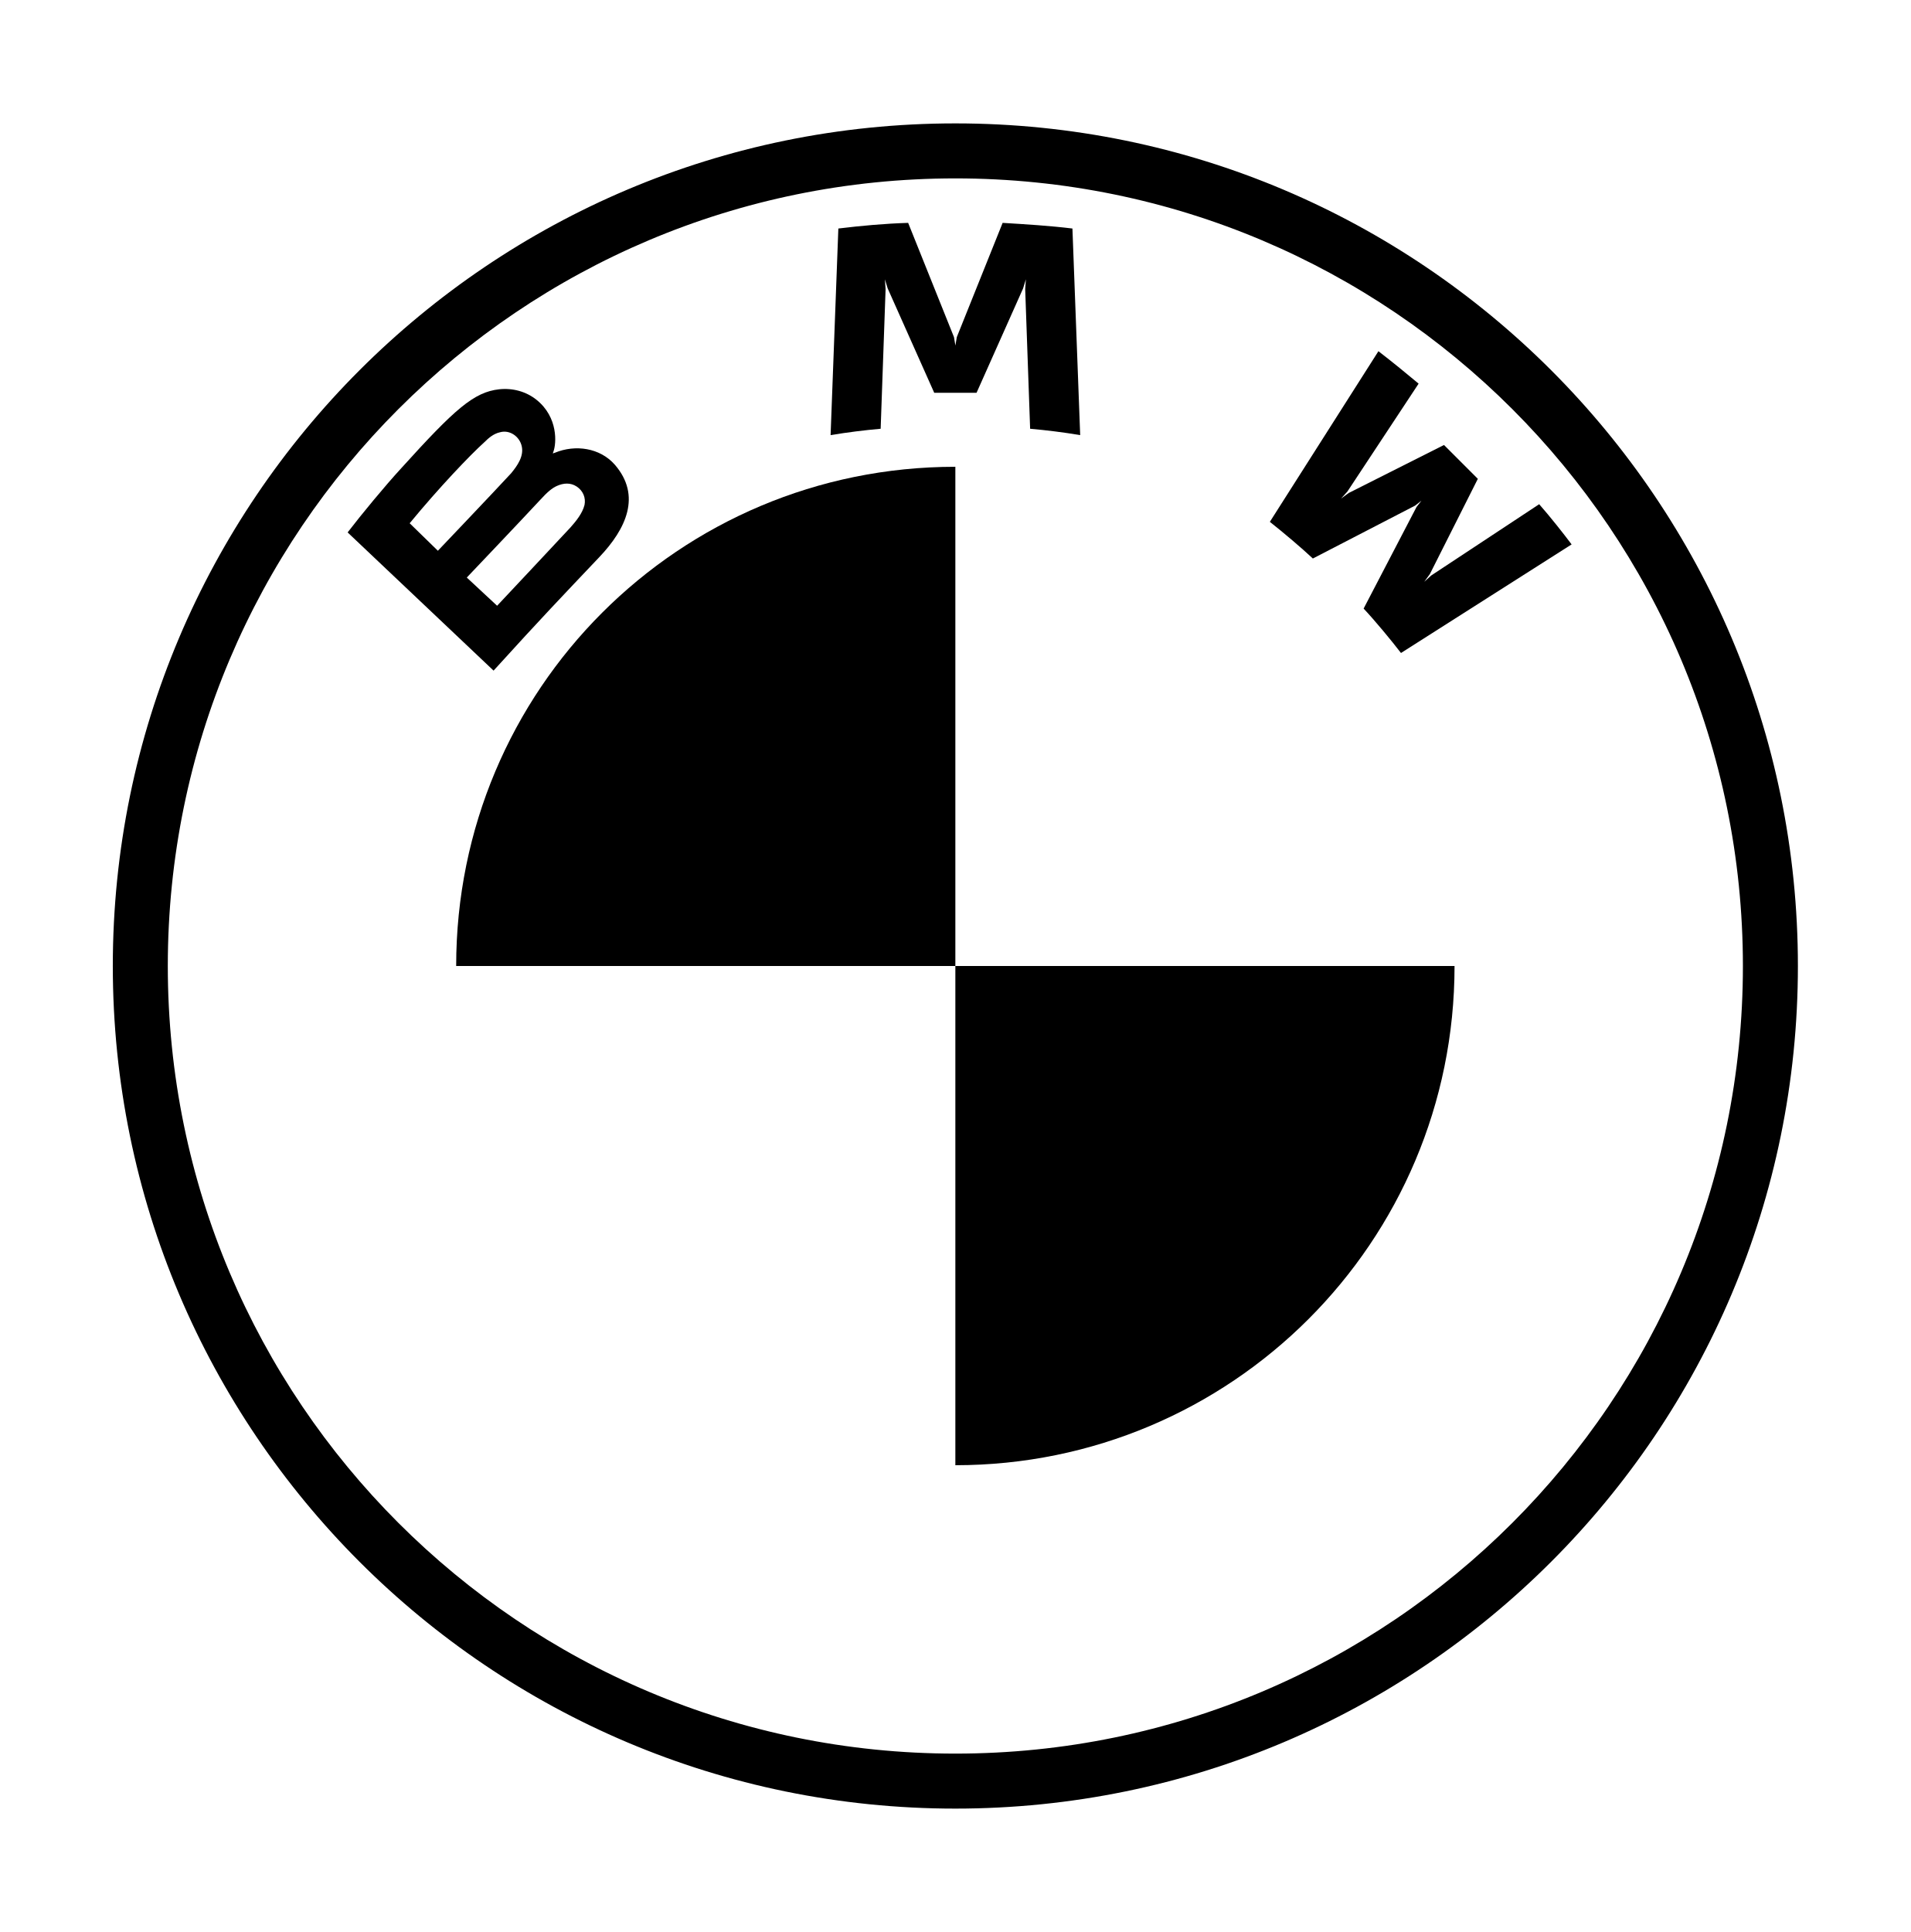
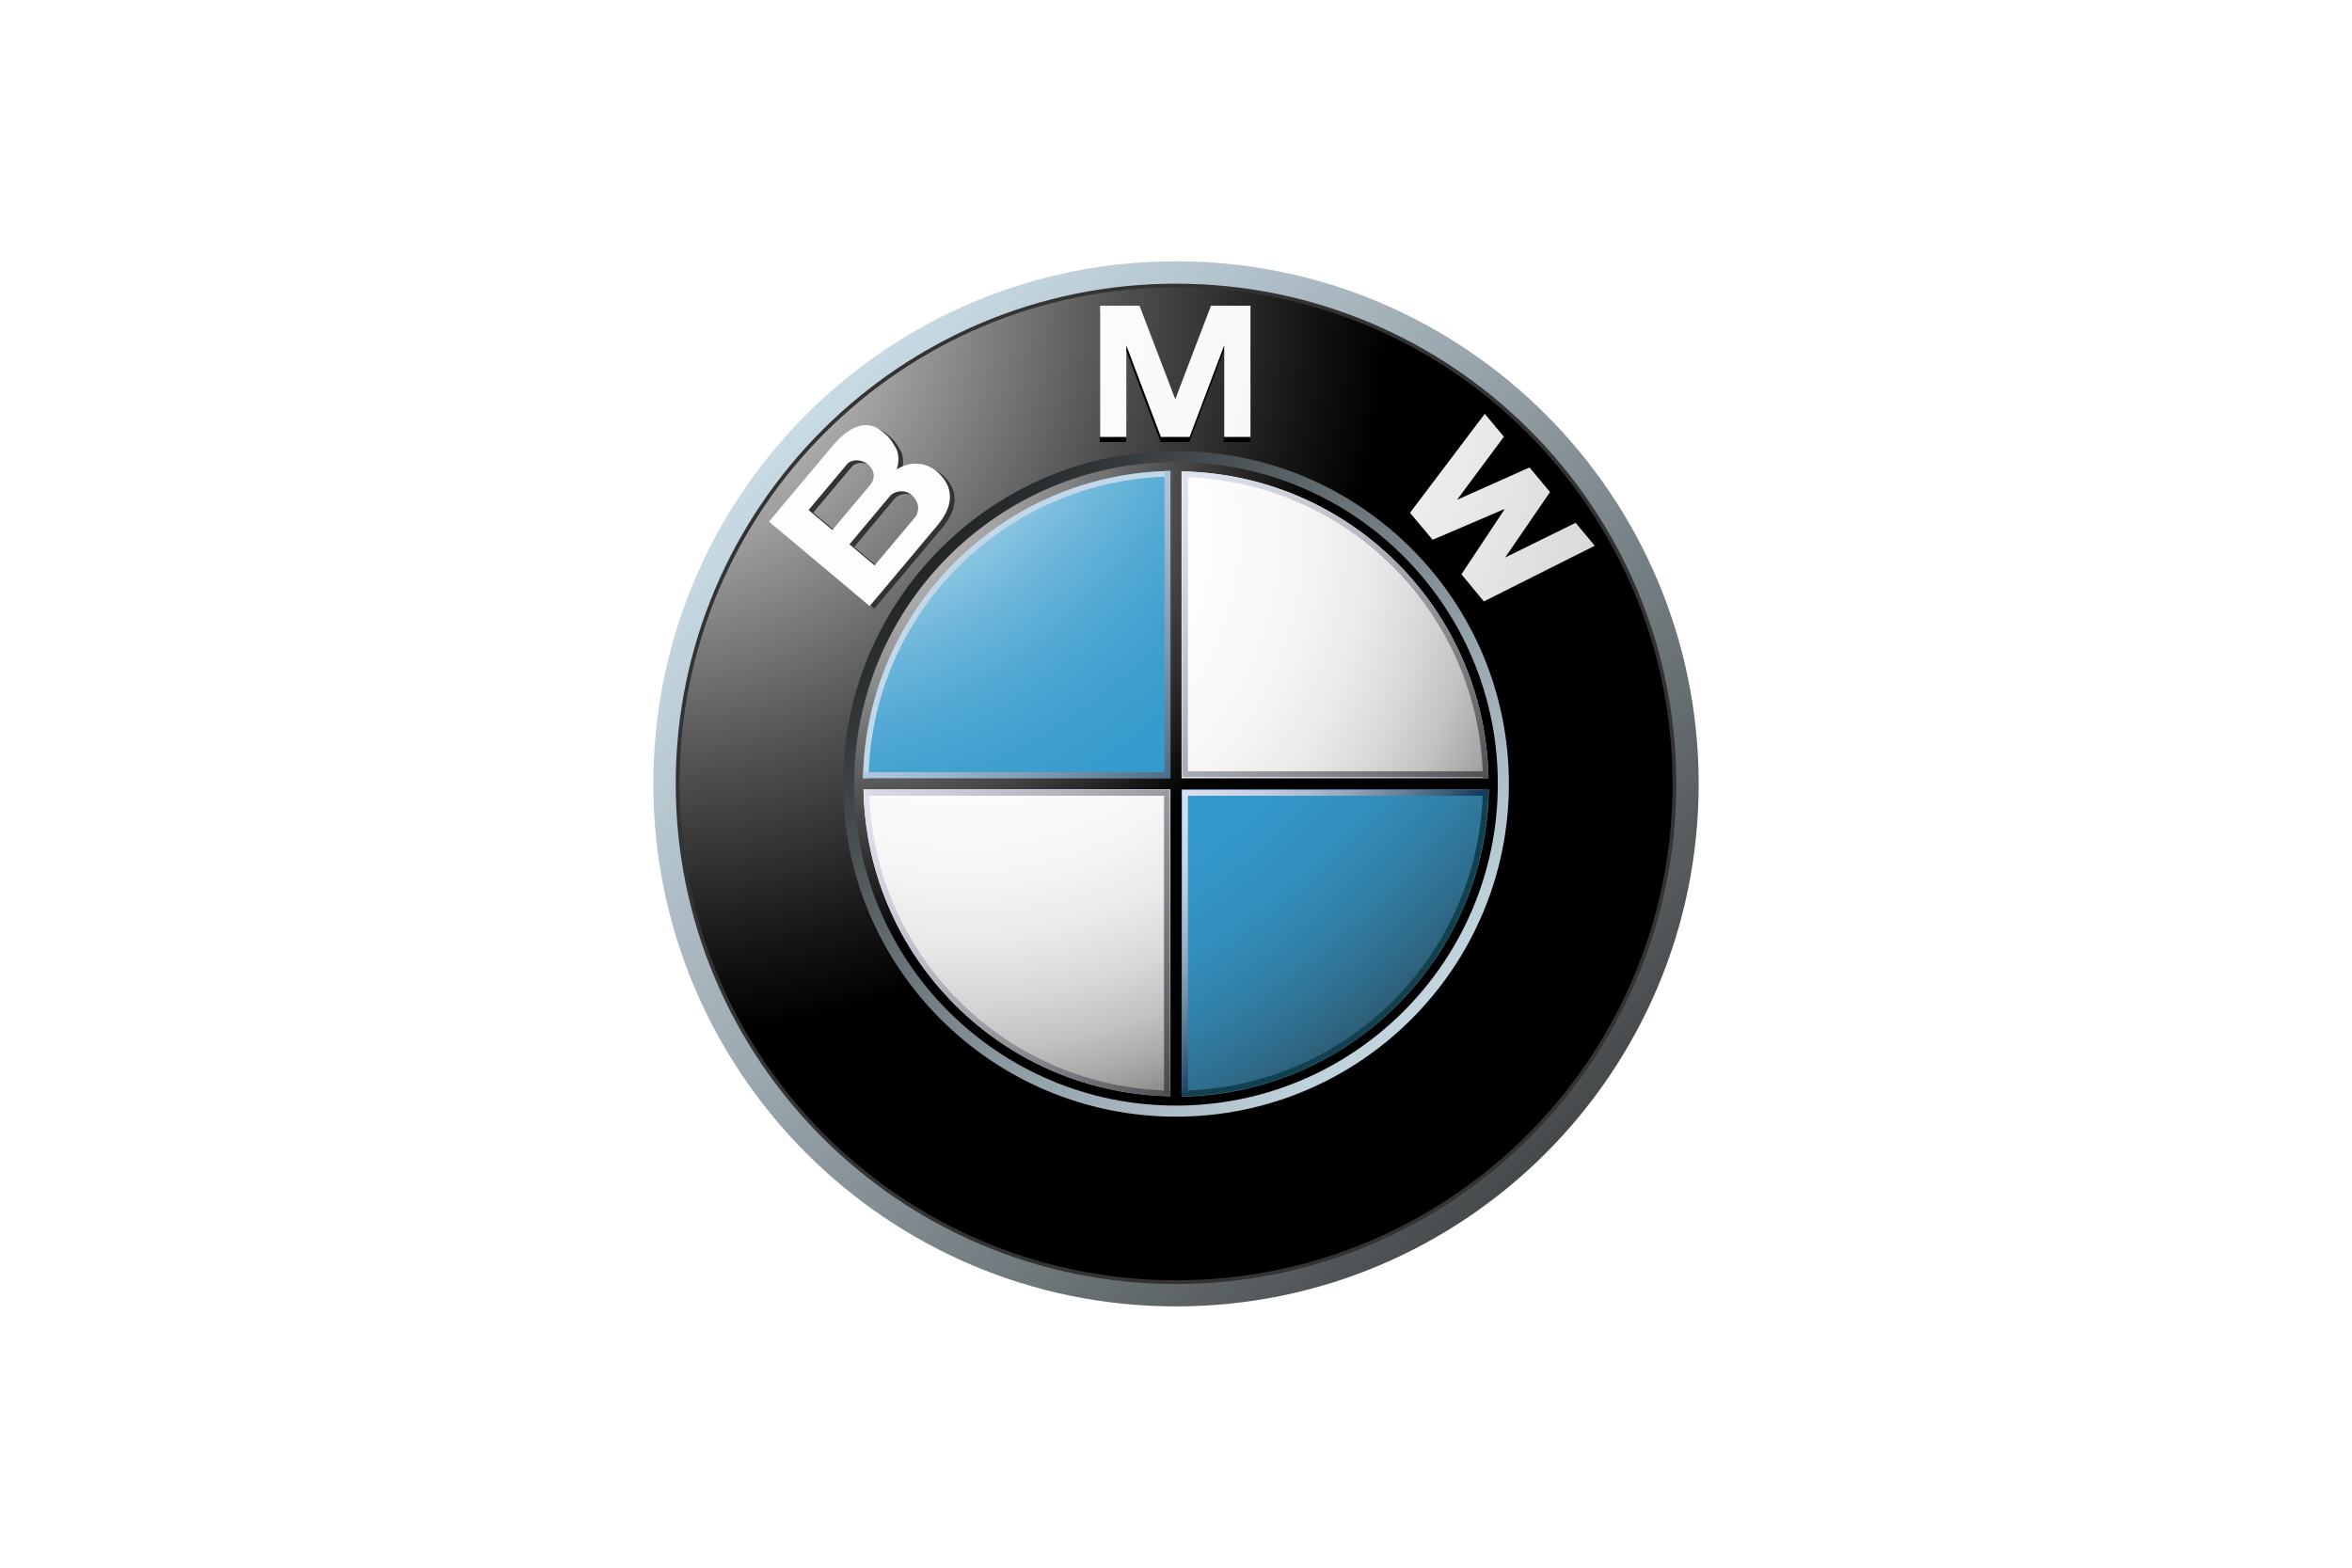
- <svg xmlns="http://www.w3.org/2000/svg" version="1.1" id="Layer_2" x="0px" y="0px" viewBox="0 0 271 274" style="enable-background:new 0 0 271 274;" xml:space="preserve">
-   <path id="Shape" class="st1" d="M135.5,17.5C69.5,17.5,16,71,16,137s53.5,119.5,119.5,119.5S255,203,255,137  S201.5,17.5,135.5,17.5L135.5,17.5z M247.2,137c0,61.7-50,111.7-111.7,111.7S23.8,198.7,23.8,137s50-111.7,111.7-111.7  S247.2,75.3,247.2,137z" />
-   <g id="Group" transform="translate(7.304985, 3.108504)">
-     <path id="W_60_" class="st1" d="M186.1,83.2c1.6,1.7,4,4.6,5.3,6.3l24.2-15.4c-1.2-1.6-3.1-4-4.6-5.7l-15.3,10.1l-1,0.9  l0.8-1.1l6.8-13.5l-4.8-4.8l-13.5,6.8l-1.1,0.8l0.9-1l10.1-15.3c-1.8-1.5-3.5-2.9-5.7-4.6l-15.4,24.2c1.9,1.5,4.5,3.7,6.1,5.2  l14.5-7.5l0.9-0.7l-0.7,0.9L186.1,83.2z" />
-     <path id="M_60_" class="st1" d="M131.2,52.6l6.6-14.8l0.4-1.3l-0.1,1.4l0.7,19.8c2.3,0.2,4.7,0.5,7.1,0.9l-1.1-29.3  c-3.3-0.4-6.6-0.6-9.9-0.8l-6.5,16.2l-0.2,1.2l-0.2-1.2l-6.5-16.2c-3.3,0.1-6.6,0.4-9.9,0.8l-1.1,29.3c2.4-0.4,4.8-0.7,7.1-0.9  l0.7-19.8l-0.1-1.4l0.4,1.3l6.6,14.8H131.2z" />
-     <path id="B_x5F_22d_60_" class="st1" d="M77.7,75.9c3.8-4,6-8.7,2.2-13.1c-2.1-2.4-5.6-2.9-8.5-1.7l-0.3,0.1l0.1-0.3  c0.4-1.1,0.7-4.8-2.4-7.3c-1.5-1.2-3.4-1.7-5.3-1.5c-3.6,0.4-6.3,2.8-13.9,11.2c-2.3,2.5-5.6,6.5-7.6,9.1L62.7,92  C69.6,84.4,72.3,81.6,77.7,75.9z M50.8,71.1c4.2-5.1,8.6-9.7,10.6-11.5c0.6-0.6,1.3-1.2,2.2-1.4c1.4-0.4,2.8,0.6,3.1,2  c0.3,1.4-0.6,2.7-1.5,3.8C62.9,66.5,54.8,75,54.8,75L50.8,71.1z M58.9,78.8c0,0,7.9-8.3,10.4-11c1-1.1,1.7-1.7,2.4-2  c0.9-0.4,1.9-0.5,2.8,0.1c0.9,0.6,1.3,1.6,1.1,2.6c-0.3,1.2-1.2,2.3-2,3.2c-1.1,1.2-10.4,11.1-10.4,11.1L58.9,78.8z" />
-   </g>
-   <path class="st2" d="M135.5,66.2V137H64.7C64.7,97.8,96.3,66.2,135.5,66.2z" />
-   <path class="st2" d="M206.3,137c0,39.2-31.7,70.8-70.8,70.8V137H206.3z" />
+ <svg xmlns="http://www.w3.org/2000/svg" xmlns:xlink="http://www.w3.org/1999/xlink" height="800" width="1200" viewBox="-152.058 -253.424 1317.832 1520.544">
+   <linearGradient y2="984.588" y1="-54.648" x2="1001.25" x1="-74.197" gradientUnits="userSpaceOnUse" id="e">
+     <stop stop-color="#dff4ff" offset="0" />
+     <stop stop-color="#d6eaf5" offset=".098" />
+     <stop stop-color="#bfd0d9" offset=".268" />
+     <stop stop-color="#98a5ac" offset=".488" />
+     <stop stop-color="#646b6e" offset=".747" />
+     <stop stop-color="#2b2b2b" offset="1" />
+   </linearGradient>
+   <radialGradient r="720.108" gradientUnits="userSpaceOnUse" cy="33.522" cx="-6.317" id="f">
+     <stop stop-color="#fff" offset="0" />
+     <stop stop-color="#a8a8a8" offset=".306" />
+     <stop stop-color="#4f4f4f" offset=".646" />
+     <stop stop-color="#161616" offset=".885" />
+     <stop offset="1" />
+   </radialGradient>
+   <linearGradient y2="966.733" y1="304.847" x2="738.989" x1="54.041" gradientUnits="userSpaceOnUse" gradientTransform="rotate(180 465.488 584.653)" id="g">
+     <stop stop-color="#dff4ff" offset="0" />
+     <stop stop-color="#d6eaf5" offset=".086" />
+     <stop stop-color="#bed0d9" offset=".233" />
+     <stop stop-color="#96a4ac" offset=".424" />
+     <stop stop-color="#5f686d" offset=".652" />
+     <stop stop-color="#1a1d1e" offset=".907" />
+     <stop offset="1" />
+   </linearGradient>
+   <linearGradient id="a">
+     <stop stop-color="#fff" offset="0" />
+     <stop stop-color="#fdfdfd" offset=".31" />
+     <stop stop-color="#f6f6f6" offset=".451" />
+     <stop stop-color="#e9e9e9" offset=".557" />
+     <stop stop-color="#d7d7d7" offset=".646" />
+     <stop stop-color="#bfbfbf" offset=".724" />
+     <stop stop-color="#a2a2a2" offset=".794" />
+     <stop stop-color="gray" offset=".859" />
+     <stop stop-color="#575757" offset=".92" />
+     <stop stop-color="#2b2b2b" offset=".975" />
+     <stop stop-color="#141414" offset="1" />
+   </linearGradient>
+   <radialGradient xlink:href="#a" r="1730.313" gradientUnits="userSpaceOnUse" cy="-39.812" cx="-135.647" id="h" />
+   <radialGradient xlink:href="#a" r="1730.461" gradientUnits="userSpaceOnUse" cy="-39.812" cx="-135.723" id="i" />
+   <radialGradient xlink:href="#a" r="1731.787" gradientUnits="userSpaceOnUse" cy="-40.32" cx="-135.817" id="j" />
+   <linearGradient id="b">
+     <stop stop-color="#e6e6e6" offset="0" />
+     <stop stop-color="#d6d6d6" offset=".104" />
+     <stop stop-color="#adadad" offset=".307" />
+     <stop stop-color="#6c6c6c" offset=".588" />
+     <stop stop-color="#121212" offset=".933" />
+     <stop offset="1" />
+   </linearGradient>
+   <radialGradient xlink:href="#b" r="466.718" gradientUnits="userSpaceOnUse" cy="200.075" cx="174.253" id="k" />
+   <radialGradient r="678.742" gradientUnits="userSpaceOnUse" cy="262.848" cx="301.906" id="l">
+     <stop stop-color="#fff" offset="0" />
+     <stop stop-color="#fdfdfd" offset=".344" />
+     <stop stop-color="#f6f6f6" offset=".481" />
+     <stop stop-color="#eaeaea" offset=".582" />
+     <stop stop-color="#d8d8d8" offset=".665" />
+     <stop stop-color="#c2c2c2" offset=".737" />
+     <stop stop-color="#a6a6a6" offset=".802" />
+     <stop stop-color="#848484" offset=".86" />
+     <stop stop-color="#5f5f5f" offset=".913" />
+     <stop stop-color="#404040" offset=".949" />
+     <stop stop-color="#404040" offset=".957" />
+     <stop stop-color="#404040" offset="1" />
+     <stop offset="1" />
+   </radialGradient>
+   <linearGradient id="c">
+     <stop stop-color="#fff" offset=".169" />
+     <stop stop-color="#e0eff7" offset=".196" />
+     <stop stop-color="#b2d9ec" offset=".241" />
+     <stop stop-color="#8bc5e2" offset=".287" />
+     <stop stop-color="#6bb5da" offset=".335" />
+     <stop stop-color="#52a9d4" offset=".384" />
+     <stop stop-color="#41a0cf" offset=".436" />
+     <stop stop-color="#369bcd" offset=".491" />
+     <stop stop-color="#39c" offset=".556" />
+     <stop stop-color="#3396c8" offset=".606" />
+     <stop stop-color="#328ebc" offset=".655" />
+     <stop stop-color="#3180a8" offset=".705" />
+     <stop stop-color="#2f6d8c" offset=".754" />
+     <stop stop-color="#2d5468" offset=".803" />
+     <stop stop-color="#2a373d" offset=".851" />
+     <stop stop-color="#292929" offset=".871" />
+   </linearGradient>
+   <radialGradient xlink:href="#c" r="1202.06" gradientUnits="userSpaceOnUse" cy="5.56" cx="102.618" id="m" />
+   <radialGradient xlink:href="#c" r="1202.037" gradientUnits="userSpaceOnUse" cy="5.551" cx="102.618" id="n" />
+   <radialGradient xlink:href="#b" r="457.773" gradientUnits="userSpaceOnUse" cy="205.954" cx="180.627" id="o" />
+   <linearGradient id="d">
+     <stop stop-color="#f0f4ff" offset="0" />
+     <stop stop-color="#ebeff9" offset=".109" />
+     <stop stop-color="#dce0ea" offset=".247" />
+     <stop stop-color="#c4c7cf" offset=".403" />
+     <stop stop-color="#a2a4ab" offset=".57" />
+     <stop stop-color="#76777c" offset=".747" />
+     <stop stop-color="#414243" offset=".929" />
+     <stop stop-color="#2b2b2b" offset="1" />
+   </linearGradient>
+   <linearGradient y2="523.042" y1="91.655" xlink:href="#d" x2="893.253" x1="446.835" gradientUnits="userSpaceOnUse" id="p" />
+   <linearGradient y2="887.265" y1="455.87" xlink:href="#d" x2="530.914" x1="84.488" gradientUnits="userSpaceOnUse" id="q" />
+   <linearGradient y2="525.736" y1="302.041" x2="531.948" x1="300.459" gradientUnits="userSpaceOnUse" id="r">
+     <stop stop-color="#c2d7e8" offset="0" />
+     <stop stop-color="#bacfe1" offset=".134" />
+     <stop stop-color="#a4bacd" offset=".343" />
+     <stop stop-color="#8098ac" offset=".6" />
+     <stop stop-color="#4e697f" offset=".894" />
+     <stop stop-color="#3a566d" offset="1" />
+   </linearGradient>
+   <linearGradient y2="783.908" y1="356.854" x2="626.458" x1="184.524" gradientUnits="userSpaceOnUse" id="s">
+     <stop stop-color="#f0f4ff" offset="0" />
+     <stop stop-color="#e8ebf6" offset=".097" />
+     <stop stop-color="#d1d4dd" offset=".257" />
+     <stop stop-color="#abaeb5" offset=".459" />
+     <stop stop-color="#78797d" offset=".695" />
+     <stop stop-color="#363637" offset=".958" />
+     <stop stop-color="#2b2b2b" offset="1" />
+   </linearGradient>
+   <linearGradient y2="665.066" y1="515.267" x2="665.275" x1="510.257" gradientUnits="userSpaceOnUse" id="t">
+     <stop stop-color="#d9def0" offset="0" />
+     <stop stop-color="#d4daec" offset=".123" />
+     <stop stop-color="#c7cfe2" offset=".263" />
+     <stop stop-color="#b0bcd1" offset=".411" />
+     <stop stop-color="#90a1b8" offset=".566" />
+     <stop stop-color="#677f99" offset=".725" />
+     <stop stop-color="#355674" offset=".885" />
+     <stop stop-color="#173d5d" offset=".972" />
+   </linearGradient>
+   <linearGradient y2="621.367" y1="194.776" xlink:href="#d" x2="793.132" x1="351.678" gradientUnits="userSpaceOnUse" id="u" />
+   <path fill="url(#e)" d="M506.86 0C226.94 0 0 226.918 0 506.848c0 279.926 226.94 506.848 506.86 506.848 279.94 0 506.857-226.922 506.857-506.848C1013.718 226.918 786.801 0 506.86 0zm0 988.352c-265.939 0-481.495-215.574-481.495-481.504 0-265.927 215.556-481.512 481.495-481.512 265.937 0 481.511 215.584 481.511 481.512 0 265.93-215.574 481.504-481.511 481.504z" />
+   <path fill="#333" d="M992.003 506.848c0 267.914-217.227 485.133-485.143 485.133-267.919 0-485.123-217.219-485.123-485.133 0-267.929 217.204-485.133 485.123-485.133 267.916 0 485.143 217.204 485.143 485.133z" />
+   <path fill="url(#f)" d="M988.371 506.848c0 265.93-215.574 481.504-481.511 481.504-265.939 0-481.495-215.574-481.495-481.504 0-265.927 215.556-481.512 481.495-481.512 265.937 0 481.511 215.585 481.511 481.512z" />
+   <path fill="url(#g)" d="M829.676 506.848c0 178.28-144.53 322.803-322.815 322.803-178.289 0-322.819-144.522-322.819-322.803 0-178.289 144.53-322.816 322.819-322.816 178.285 0 322.815 144.528 322.815 322.816z" />
+   <path d="M553.324 175.308h25.468V48.021h-38.274l-34.814 91.136h.331l-34.812-91.136h-38.276v127.287h25.469V86.431l33.533 88.877h27.841l33.534-88.877zm340.822 86.908l18.538 22.231-107.569 54.012-21.736-26.315 41.698-62.869-.247-.31-69.357 29.686-21.984-26.138 72.532-96.044 18.542 22.243-45.417 61.159 70.287-31.349 19.88 23.862-43.515 63.447z" />
+   <path fill="#333" d="M281.427 208.068c-10.251-9.951-26.069-12.951-40.939-3.733 2.847-7.363 1.691-14.858.186-19.015-6.414-11.662-8.662-13.137-13.899-17.561-17.097-14.324-35.082-2.093-47.93 13.219l-62.116 74.028 97.651 81.925 65.5-78.047c14.971-17.838 17.282-35.523 1.547-50.816zm-126.321 35.7l37.311-44.464c4.33-5.146 14.106-4.94 20.375.341 6.908 5.795 6.928 14.002 2.289 19.54l-36.896 43.95zm102.934 7.393l-38.896 46.353-24.355-20.47 39.185-46.711c4.434-5.281 14.313-6.817 20.974-1.229 7.505 6.312 8.247 15.912 3.092 22.057z" />
+   <path fill="url(#h)" d="M553.592 170.39h25.471V43.103h-38.279l-34.811 91.133h.33l-34.812-91.133h-38.279V170.39h25.471V81.515l33.535 88.875h27.842l33.532-88.875z" />
+   <path fill="url(#i)" d="M894.413 253.667l18.521 22.242-107.554 54.012-21.735-26.325 41.7-62.861-.245-.319-69.38 29.698-21.961-26.151 72.532-96.033 18.539 22.234-45.411 61.158 70.261-31.337 19.883 23.859-43.496 63.449z" />
+   <path fill="url(#j)" d="M276.868 205.563c-10.23-9.951-26.069-12.953-40.916-3.743 2.824-7.364 1.67-14.86.166-18.996-6.415-11.682-8.642-13.137-13.923-17.57-17.096-14.333-35.059-2.095-47.887 13.231l-62.139 74.016 97.653 81.926 65.499-78.059c14.953-17.839 17.282-35.512 1.547-50.805zm-126.317 35.698l37.307-44.453c4.312-5.155 14.086-4.949 20.376.319 6.909 5.806 6.93 14.023 2.268 19.54l-36.873 43.959zm102.952 7.393l-38.896 46.352-24.398-20.47 39.207-46.721c4.433-5.269 14.291-6.806 20.953-1.216 7.547 6.32 8.29 15.9 3.134 22.055z" />
+   <path fill="url(#k)" d="M194.788 506.852c0-172.358 139.724-312.082 312.073-312.082 172.367 0 312.072 139.724 312.072 312.082 0 172.351-139.705 312.071-312.072 312.071-172.35 0-312.073-139.72-312.073-312.071z" />
+   <path fill="url(#l)" d="M203.759 506.852c0-167.399 135.702-303.112 303.102-303.112 167.4 0 303.12 135.712 303.12 303.112 0 167.401-135.721 303.113-303.12 303.113S203.759 674.253 203.759 506.852z" />
+   <path fill="url(#m)" d="M203.284 506.852H506.86V203.277c-167.669 0-303.576 135.908-303.576 303.575z" />
+   <path fill="url(#n)" d="M506.86 506.852v303.579c167.667 0 303.576-135.933 303.576-303.579z" />
+   <path fill="url(#o)" d="M512.242 200.75h-10.766v300.708H200.768v10.767h300.708v300.717h10.766V512.225H812.95v-10.767H512.242z" />
+   <path fill="url(#p)" d="M512.242 209.267c160.141 2.848 289.366 132.062 292.232 292.191h5.36c-2.863-163.099-134.482-294.736-297.593-297.583v5.392z" />
+   <path fill="#c2d7e8" d="M208.729 501.418c2.845-160.347 132.256-289.747 292.604-292.604v-5.383c-163.336 2.856-295.12 134.669-297.987 297.986h5.383z" />
+   <path fill="url(#q)" d="M501.476 804.433c-160.139-2.844-289.364-132.069-292.211-292.208h-5.381c2.866 163.108 134.484 294.75 297.593 297.594v-5.386z" />
+   <path fill="#12404f" d="M804.475 512.225c-2.866 160.139-132.092 289.364-292.232 292.208v5.386c163.11-2.844 294.747-134.485 297.593-297.594z" />
+   <path fill="url(#r)" d="M203.614 495.551v5.764h297.862V203.432h-5.752v292.119z" />
+   <path fill="url(#s)" d="M206.029 518.391V512.7H500.92v294.295h-5.691V518.391z" />
+   <path fill="url(#t)" d="M807.011 518.391V512.7H512.737v294.295h5.672V518.391z" />
+   <path fill="url(#u)" d="M807.011 494.613v5.682H512.737V206.011h5.672v288.602z" />
</svg>
